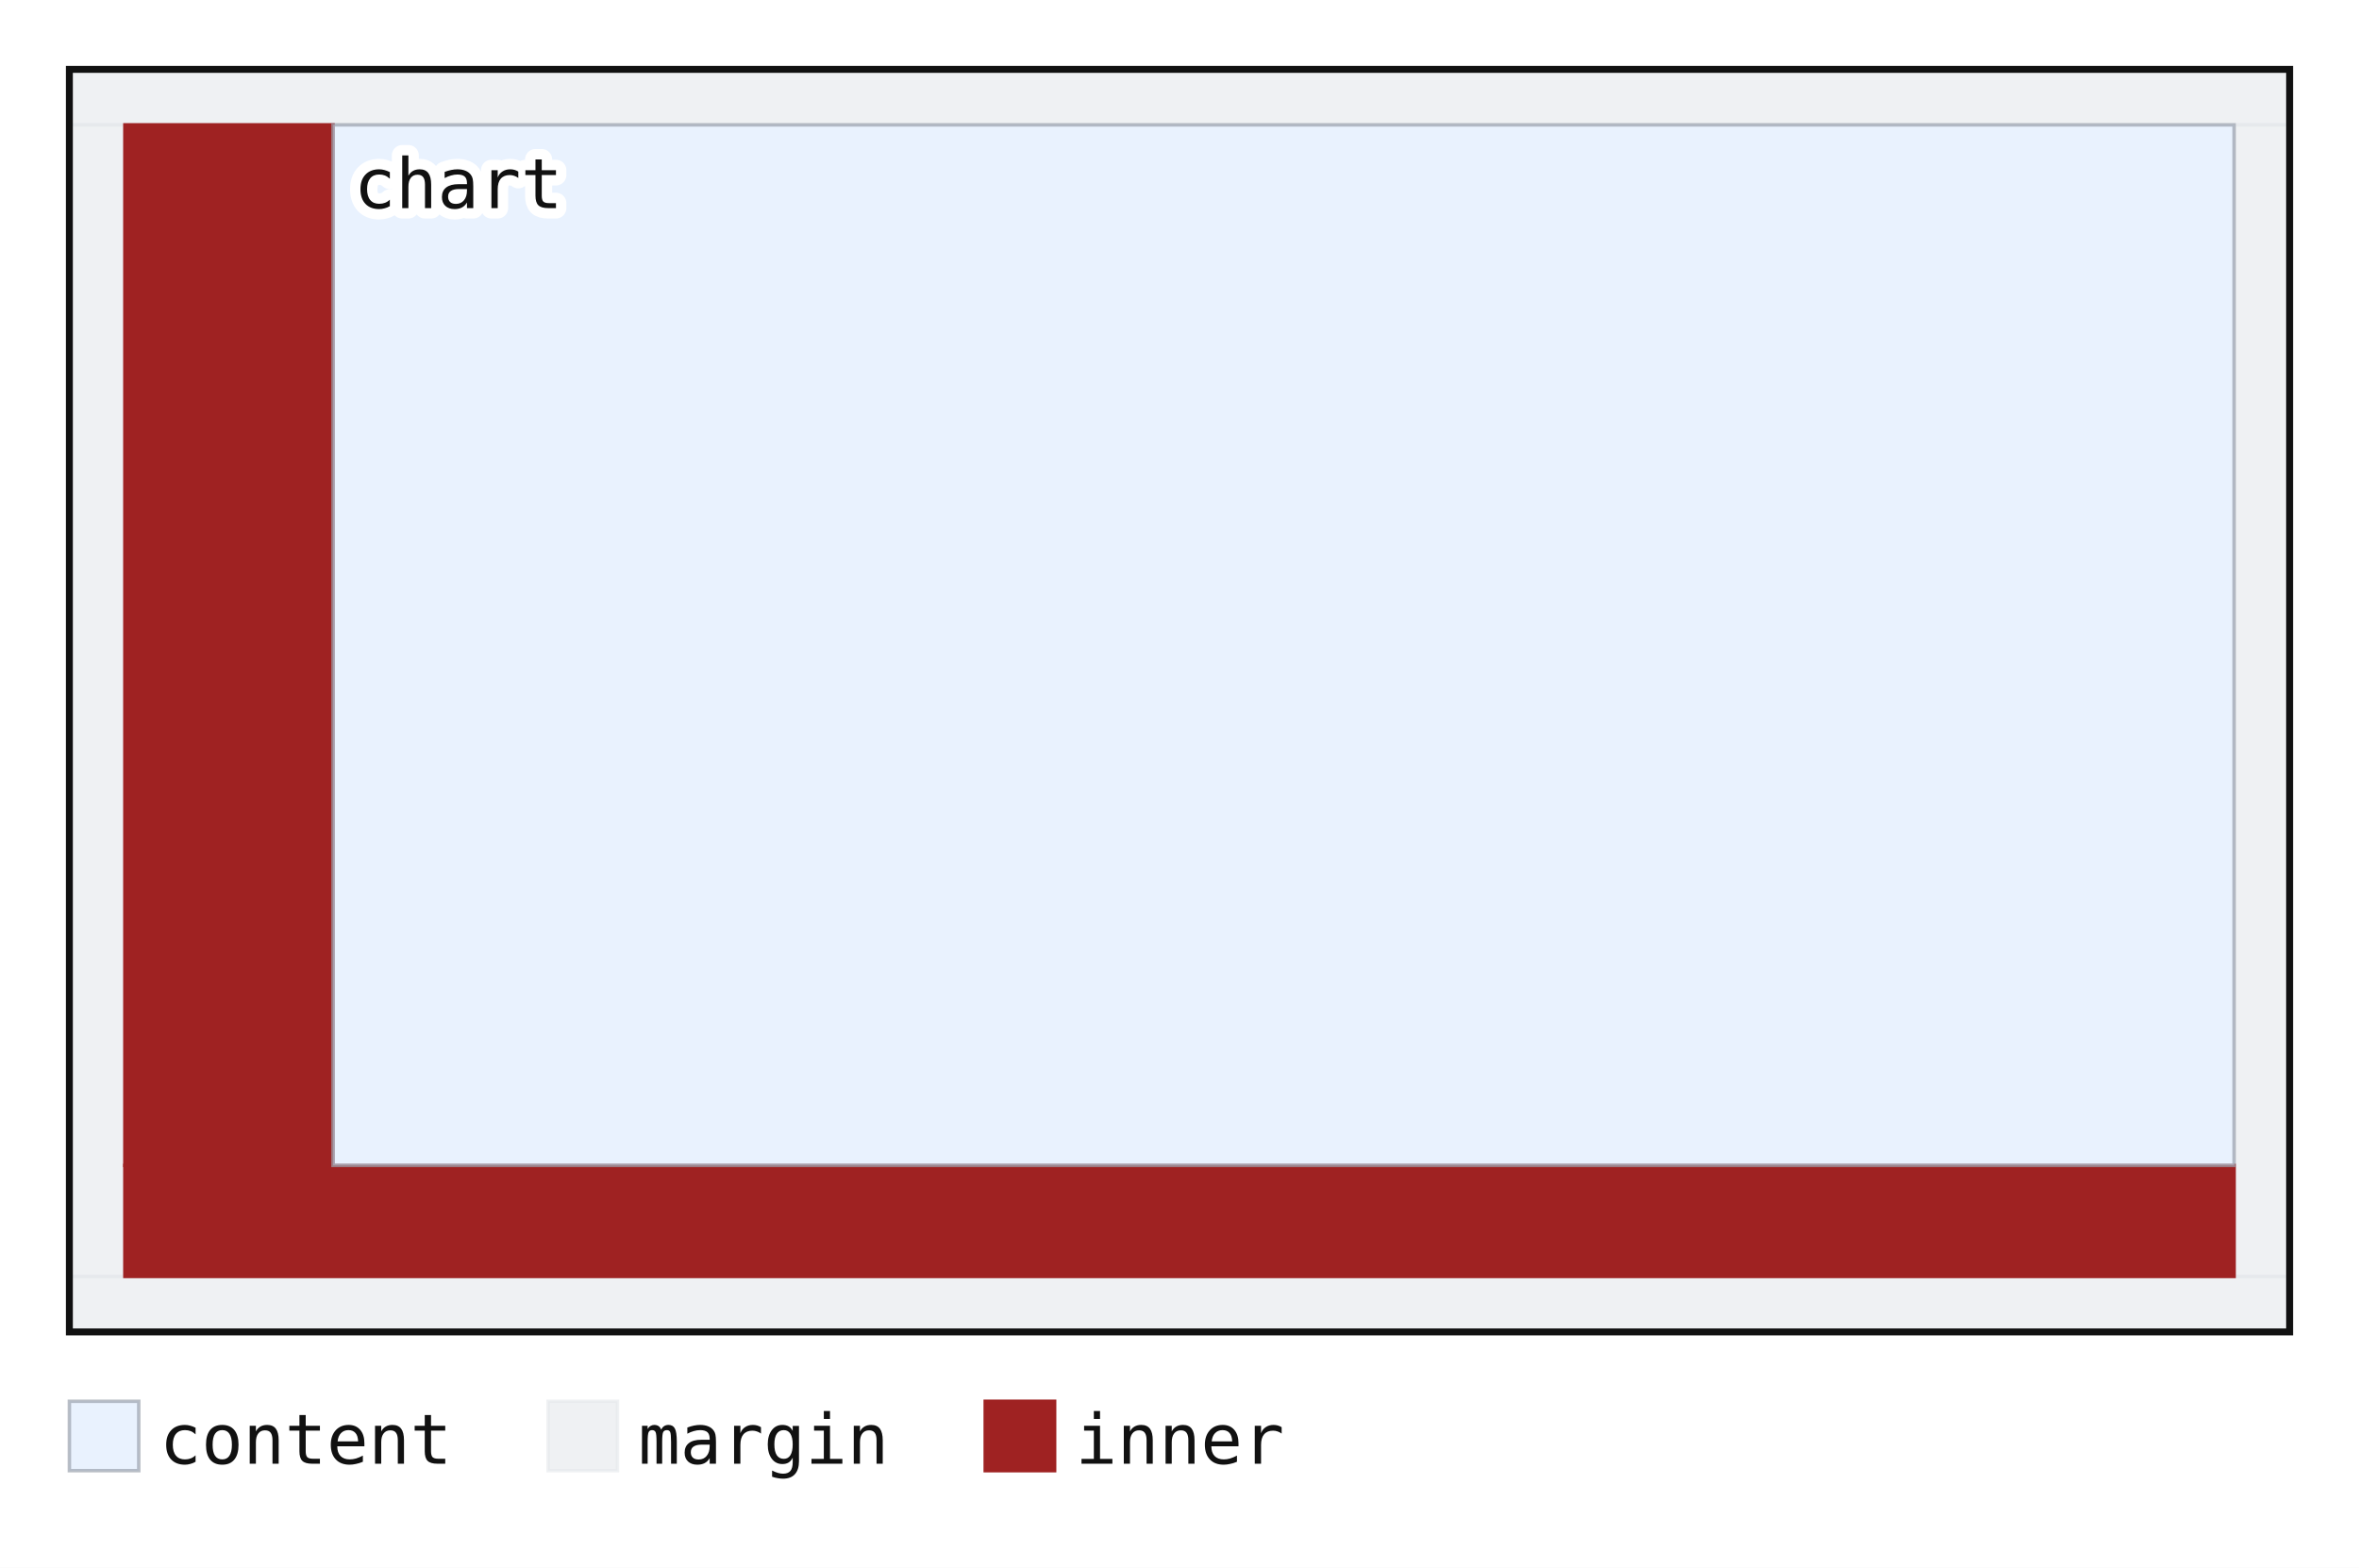
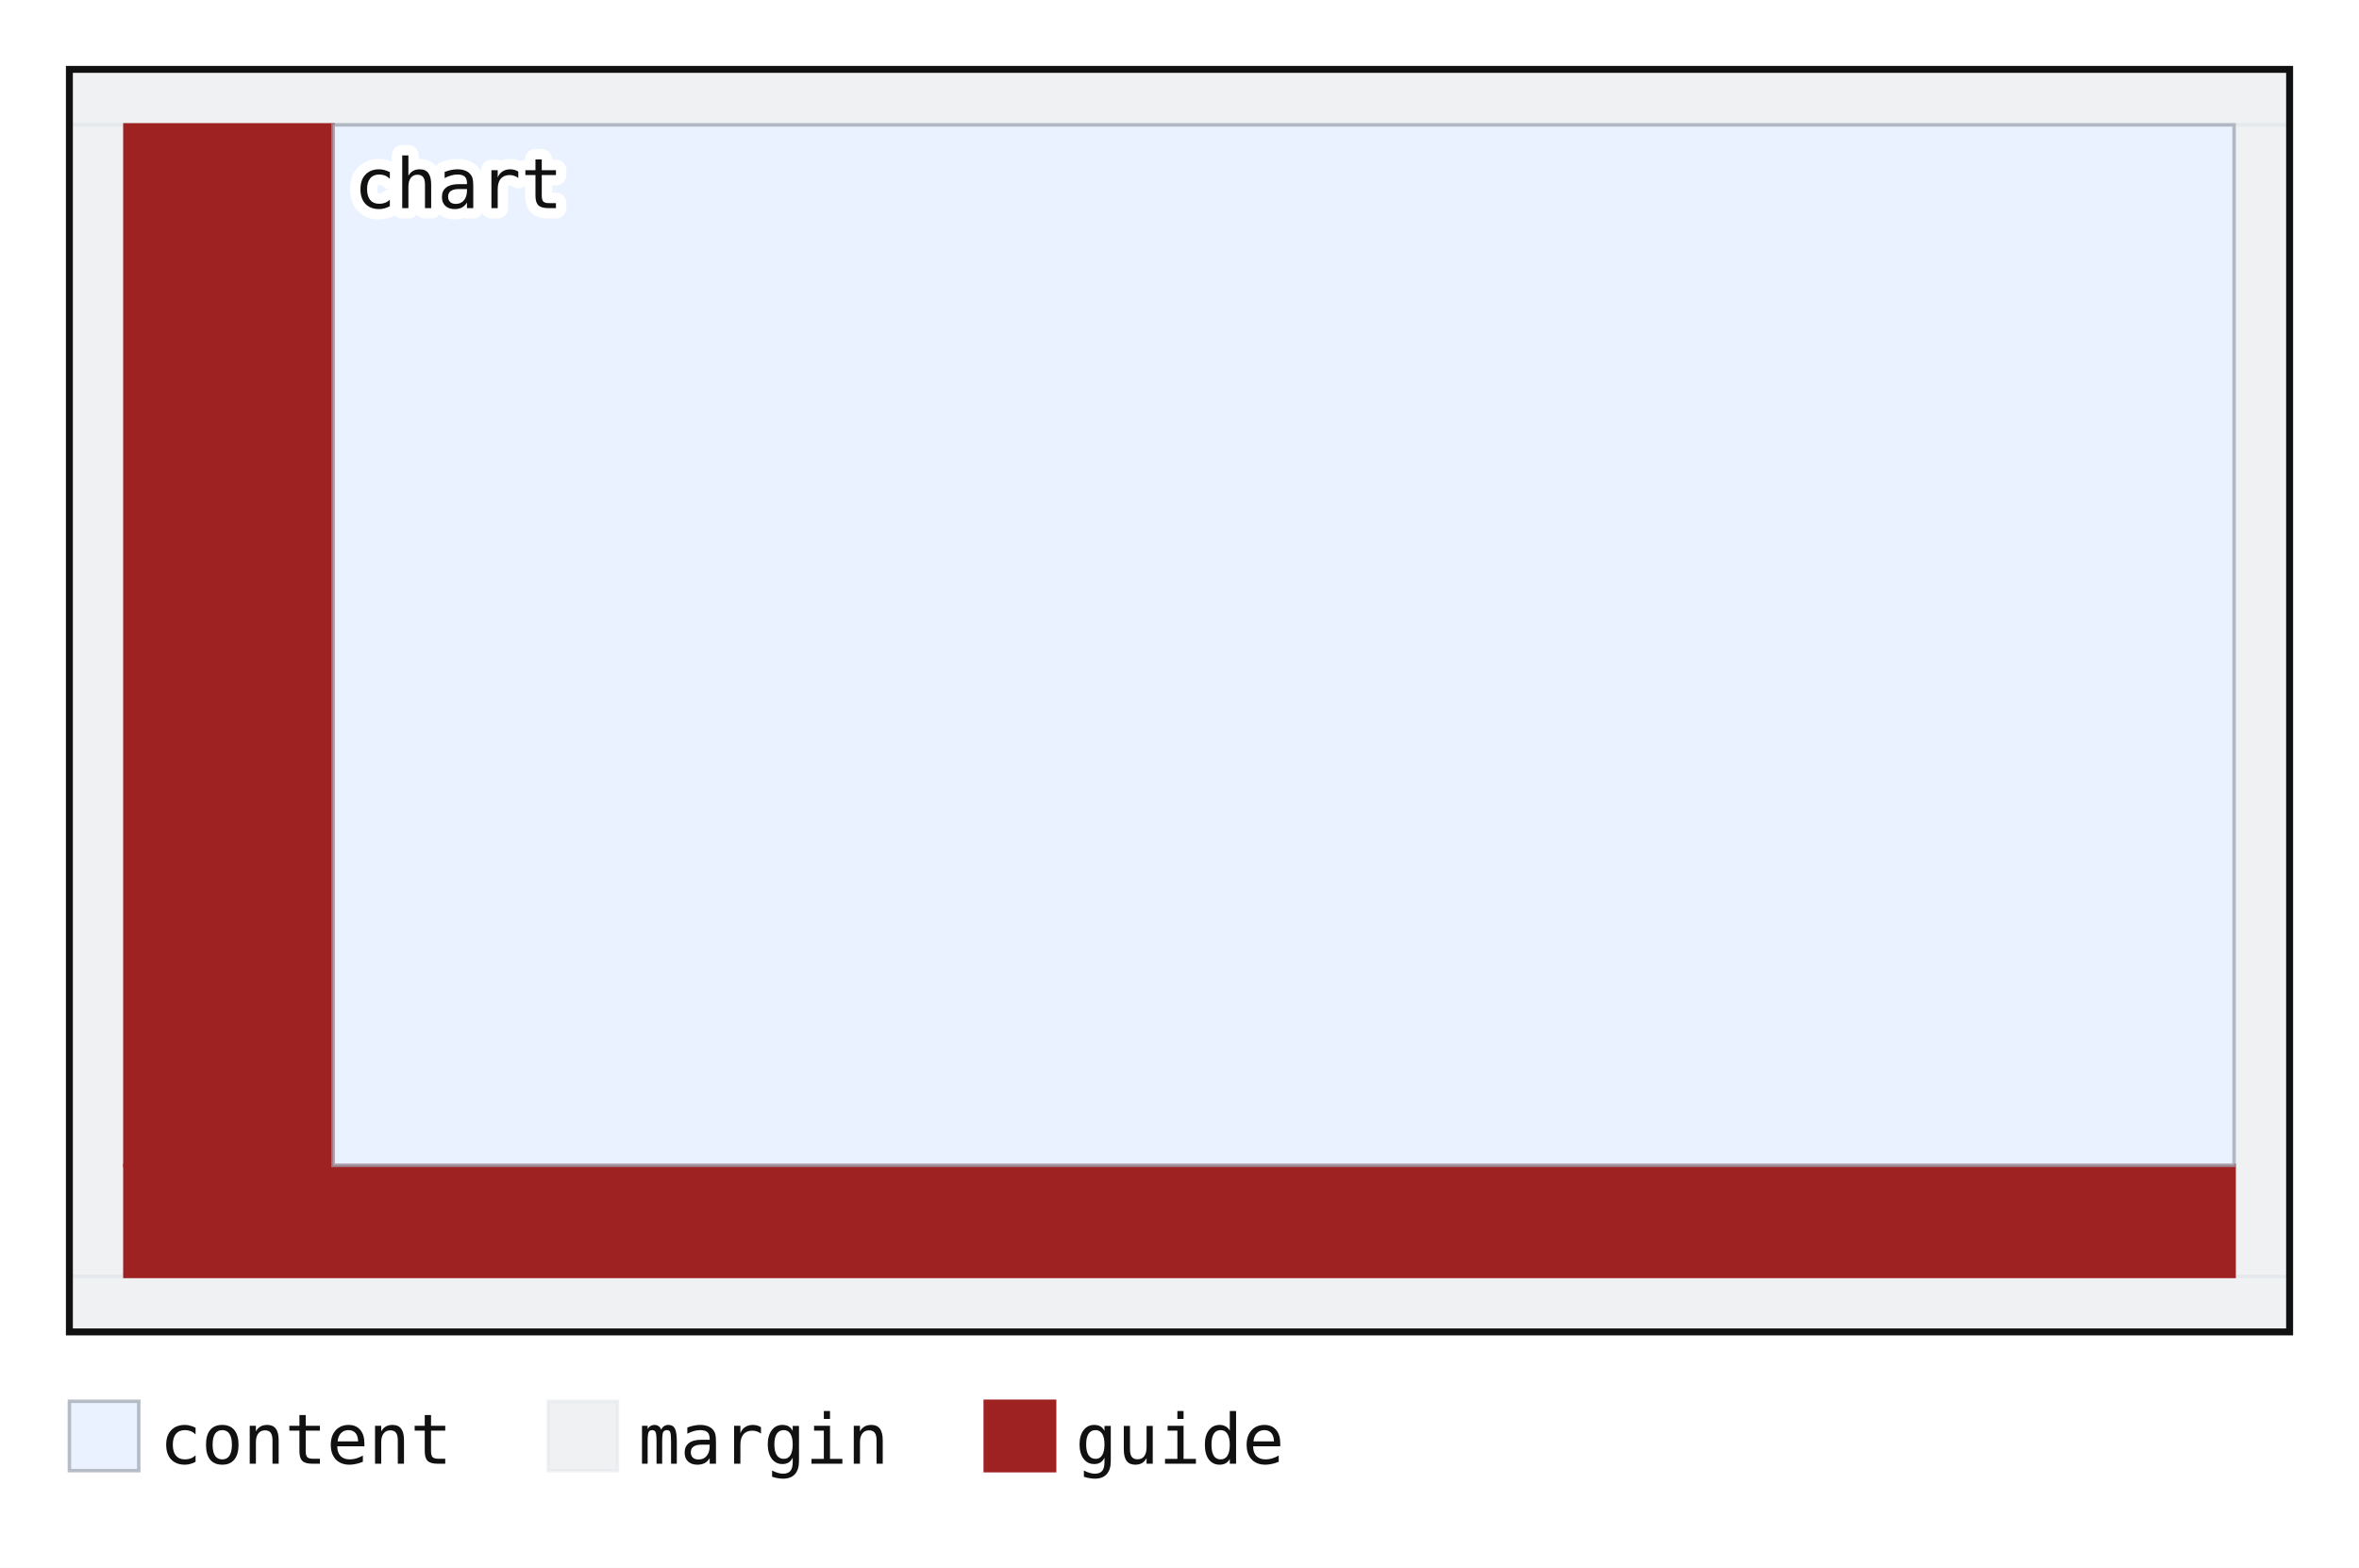
<svg xmlns="http://www.w3.org/2000/svg" viewBox="-10 -10 340 226" font-family="monospace" font-size="10">
  <rect x="-10" y="-10" width="340" height="226" fill="#ffffff" />
  <rect x="0" y="0" width="320" height="8" fill="#e5e7eb" fill-opacity="0.6" stroke="#e5e7eb" stroke-width="0.5" stroke-opacity="0.6" />
  <rect x="0" y="174" width="320" height="8" fill="#e5e7eb" fill-opacity="0.6" stroke="#e5e7eb" stroke-width="0.5" stroke-opacity="0.6" />
  <rect x="0" y="8" width="8" height="166" fill="#e5e7eb" fill-opacity="0.6" stroke="#e5e7eb" stroke-width="0.5" stroke-opacity="0.6" />
  <rect x="312" y="8" width="8" height="166" fill="#e5e7eb" fill-opacity="0.6" stroke="#e5e7eb" stroke-width="0.5" stroke-opacity="0.6" />
  <rect x="8" y="158" width="304" height="16" fill="#9f2222" stroke="#9f2222" stroke-width="0.5" />
  <rect x="8" y="8" width="30" height="150" fill="#9f2222" stroke="#9f2222" stroke-width="0.5" />
  <rect x="38" y="8" width="274" height="150" fill="#dbeafe" fill-opacity="0.6" stroke="#9ca3af" stroke-width="0.5" stroke-opacity="0.7" />
  <text x="41" y="20" fill="#111111" stroke="#ffffff" stroke-width="3" stroke-linejoin="round" paint-order="stroke">chart</text>
  <rect x="0" y="192" width="10" height="10" fill="#dbeafe" fill-opacity="0.6" stroke="#9ca3af" stroke-width="0.5" stroke-opacity="0.7" />
  <text x="13" y="201" fill="#111111" stroke="#ffffff" stroke-width="3" stroke-linejoin="round" paint-order="stroke">content</text>
  <rect x="69" y="192" width="10" height="10" fill="#e5e7eb" fill-opacity="0.6" stroke="#e5e7eb" stroke-width="0.5" stroke-opacity="0.6" />
  <text x="82" y="201" fill="#111111" stroke="#ffffff" stroke-width="3" stroke-linejoin="round" paint-order="stroke">margin</text>
  <rect x="132" y="192" width="10" height="10" fill="#9f2222" stroke="#9f2222" stroke-width="0.5" />
-   <text x="145" y="201" fill="#111111" stroke="#ffffff" stroke-width="3" stroke-linejoin="round" paint-order="stroke">inner</text>
+   <text x="145" y="201" fill="#111111" stroke="#ffffff" stroke-width="3" stroke-linejoin="round" paint-order="stroke">guide</text>
  <rect x="0" y="0" width="320" height="182" fill="none" stroke="#111111" stroke-width="1" />
</svg>
